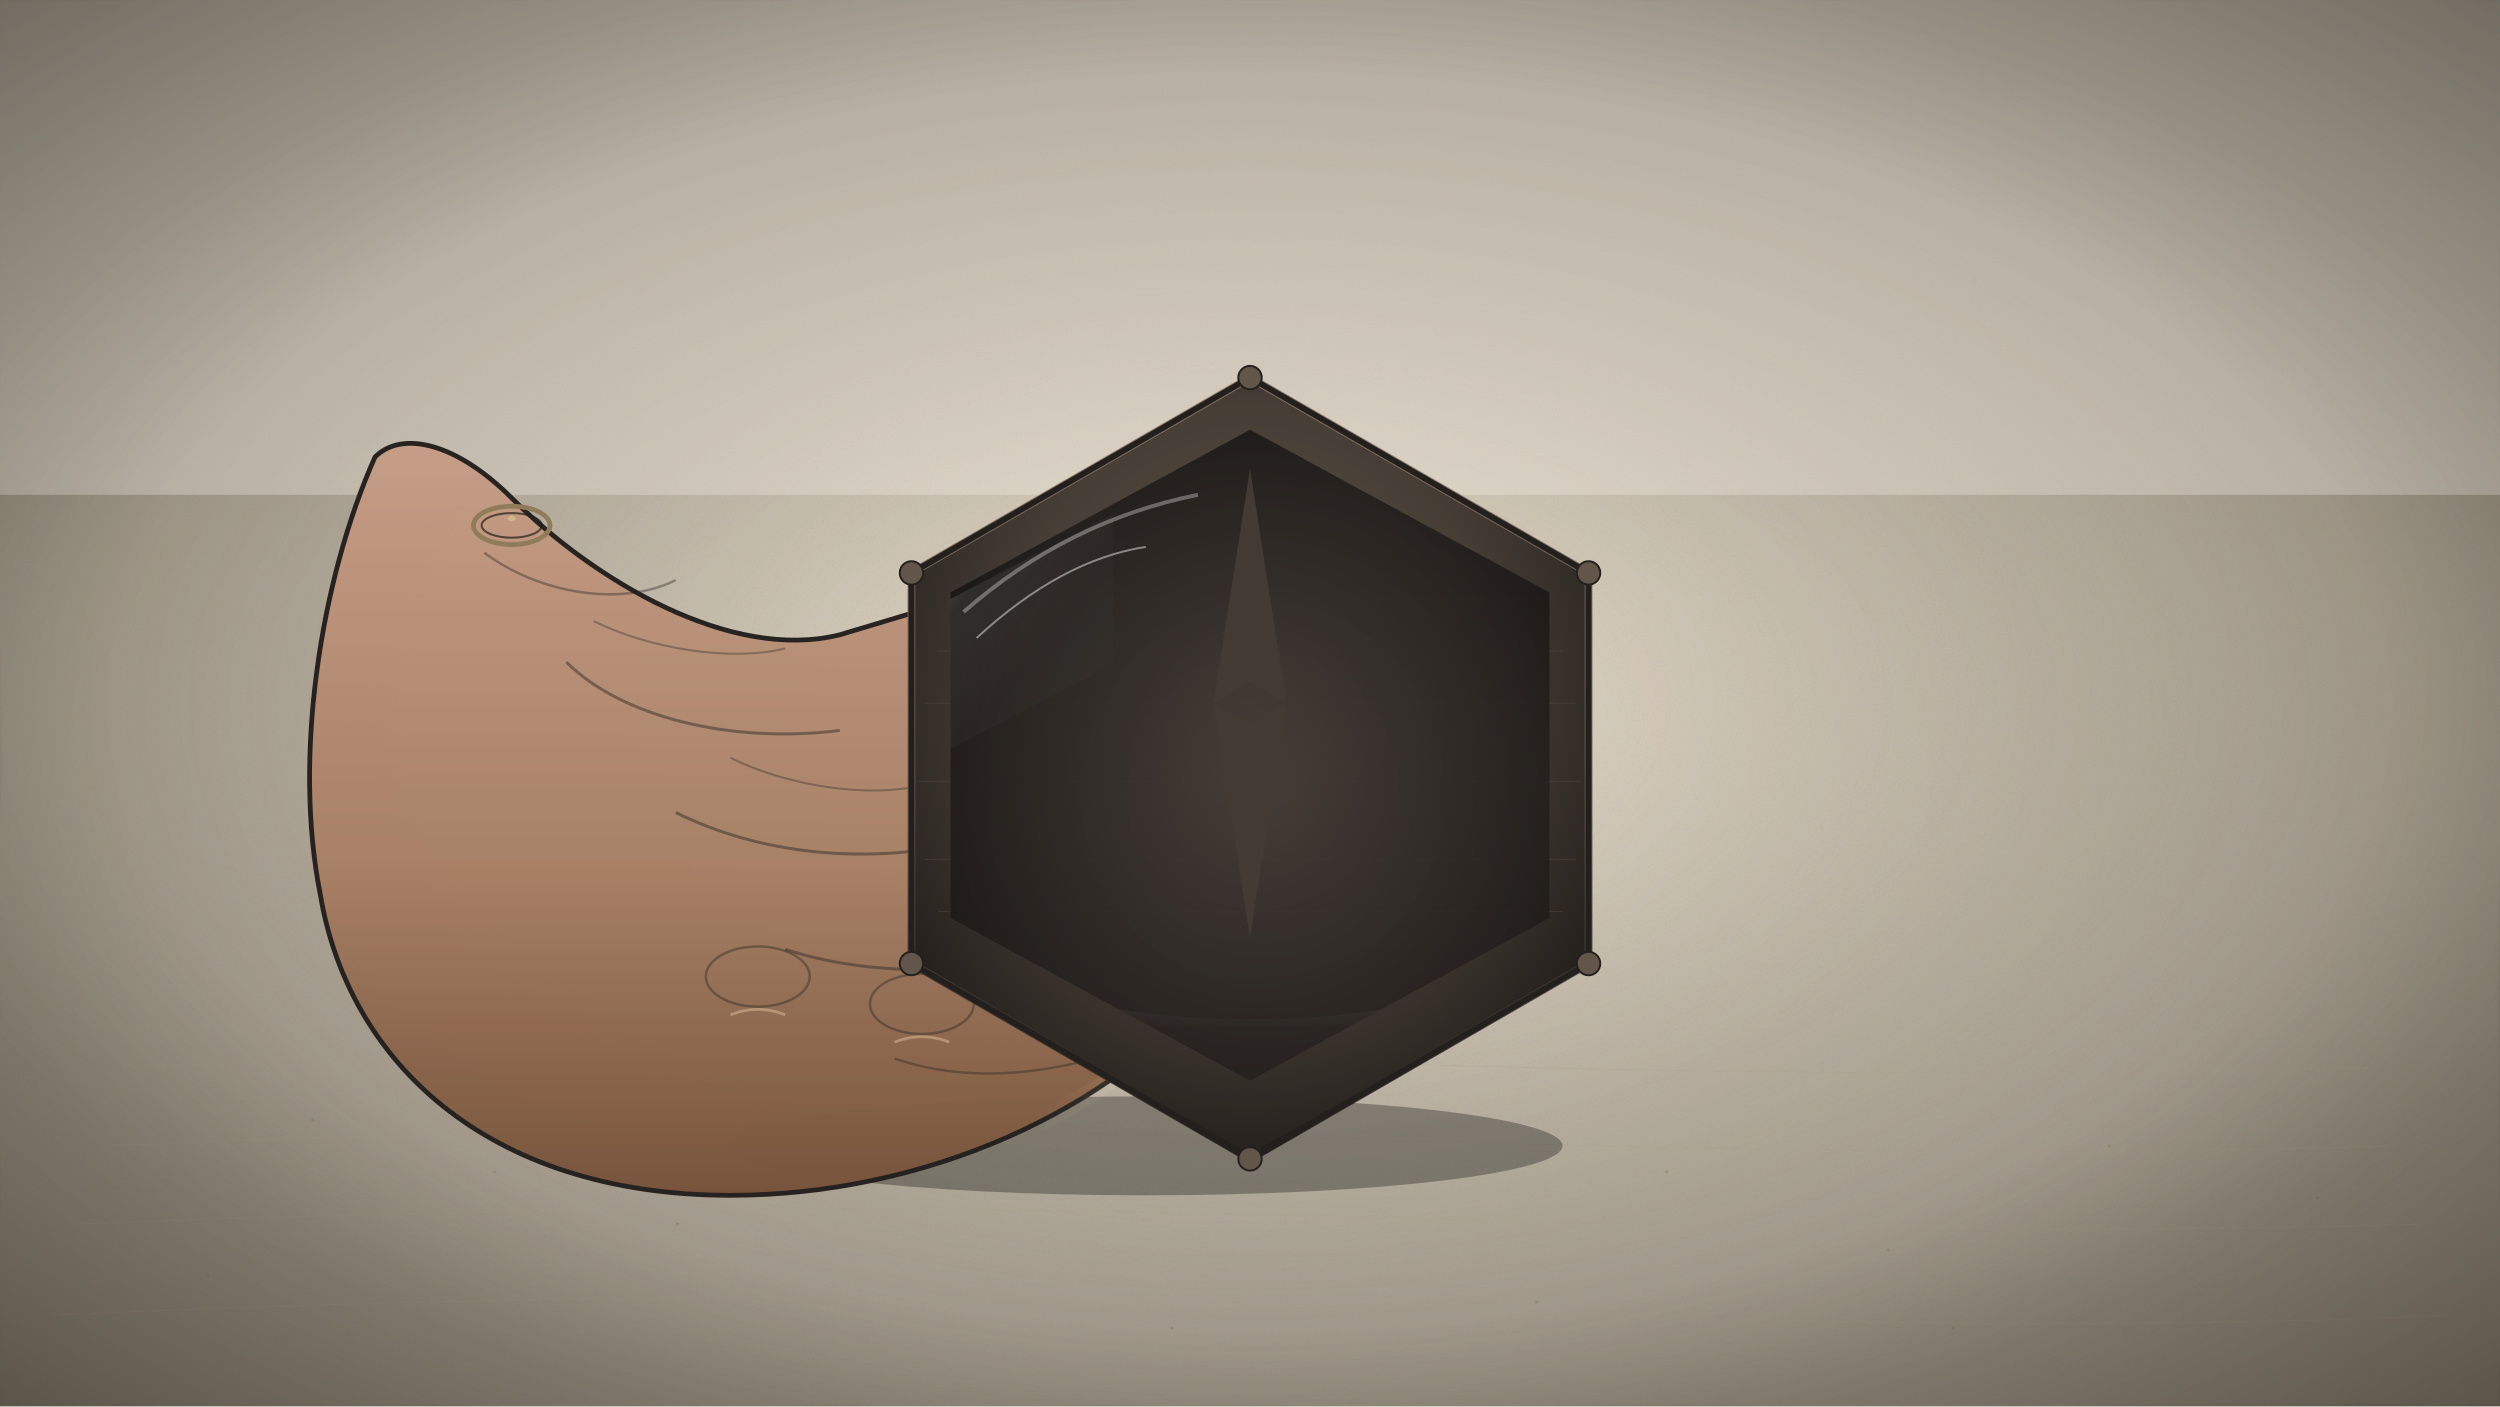
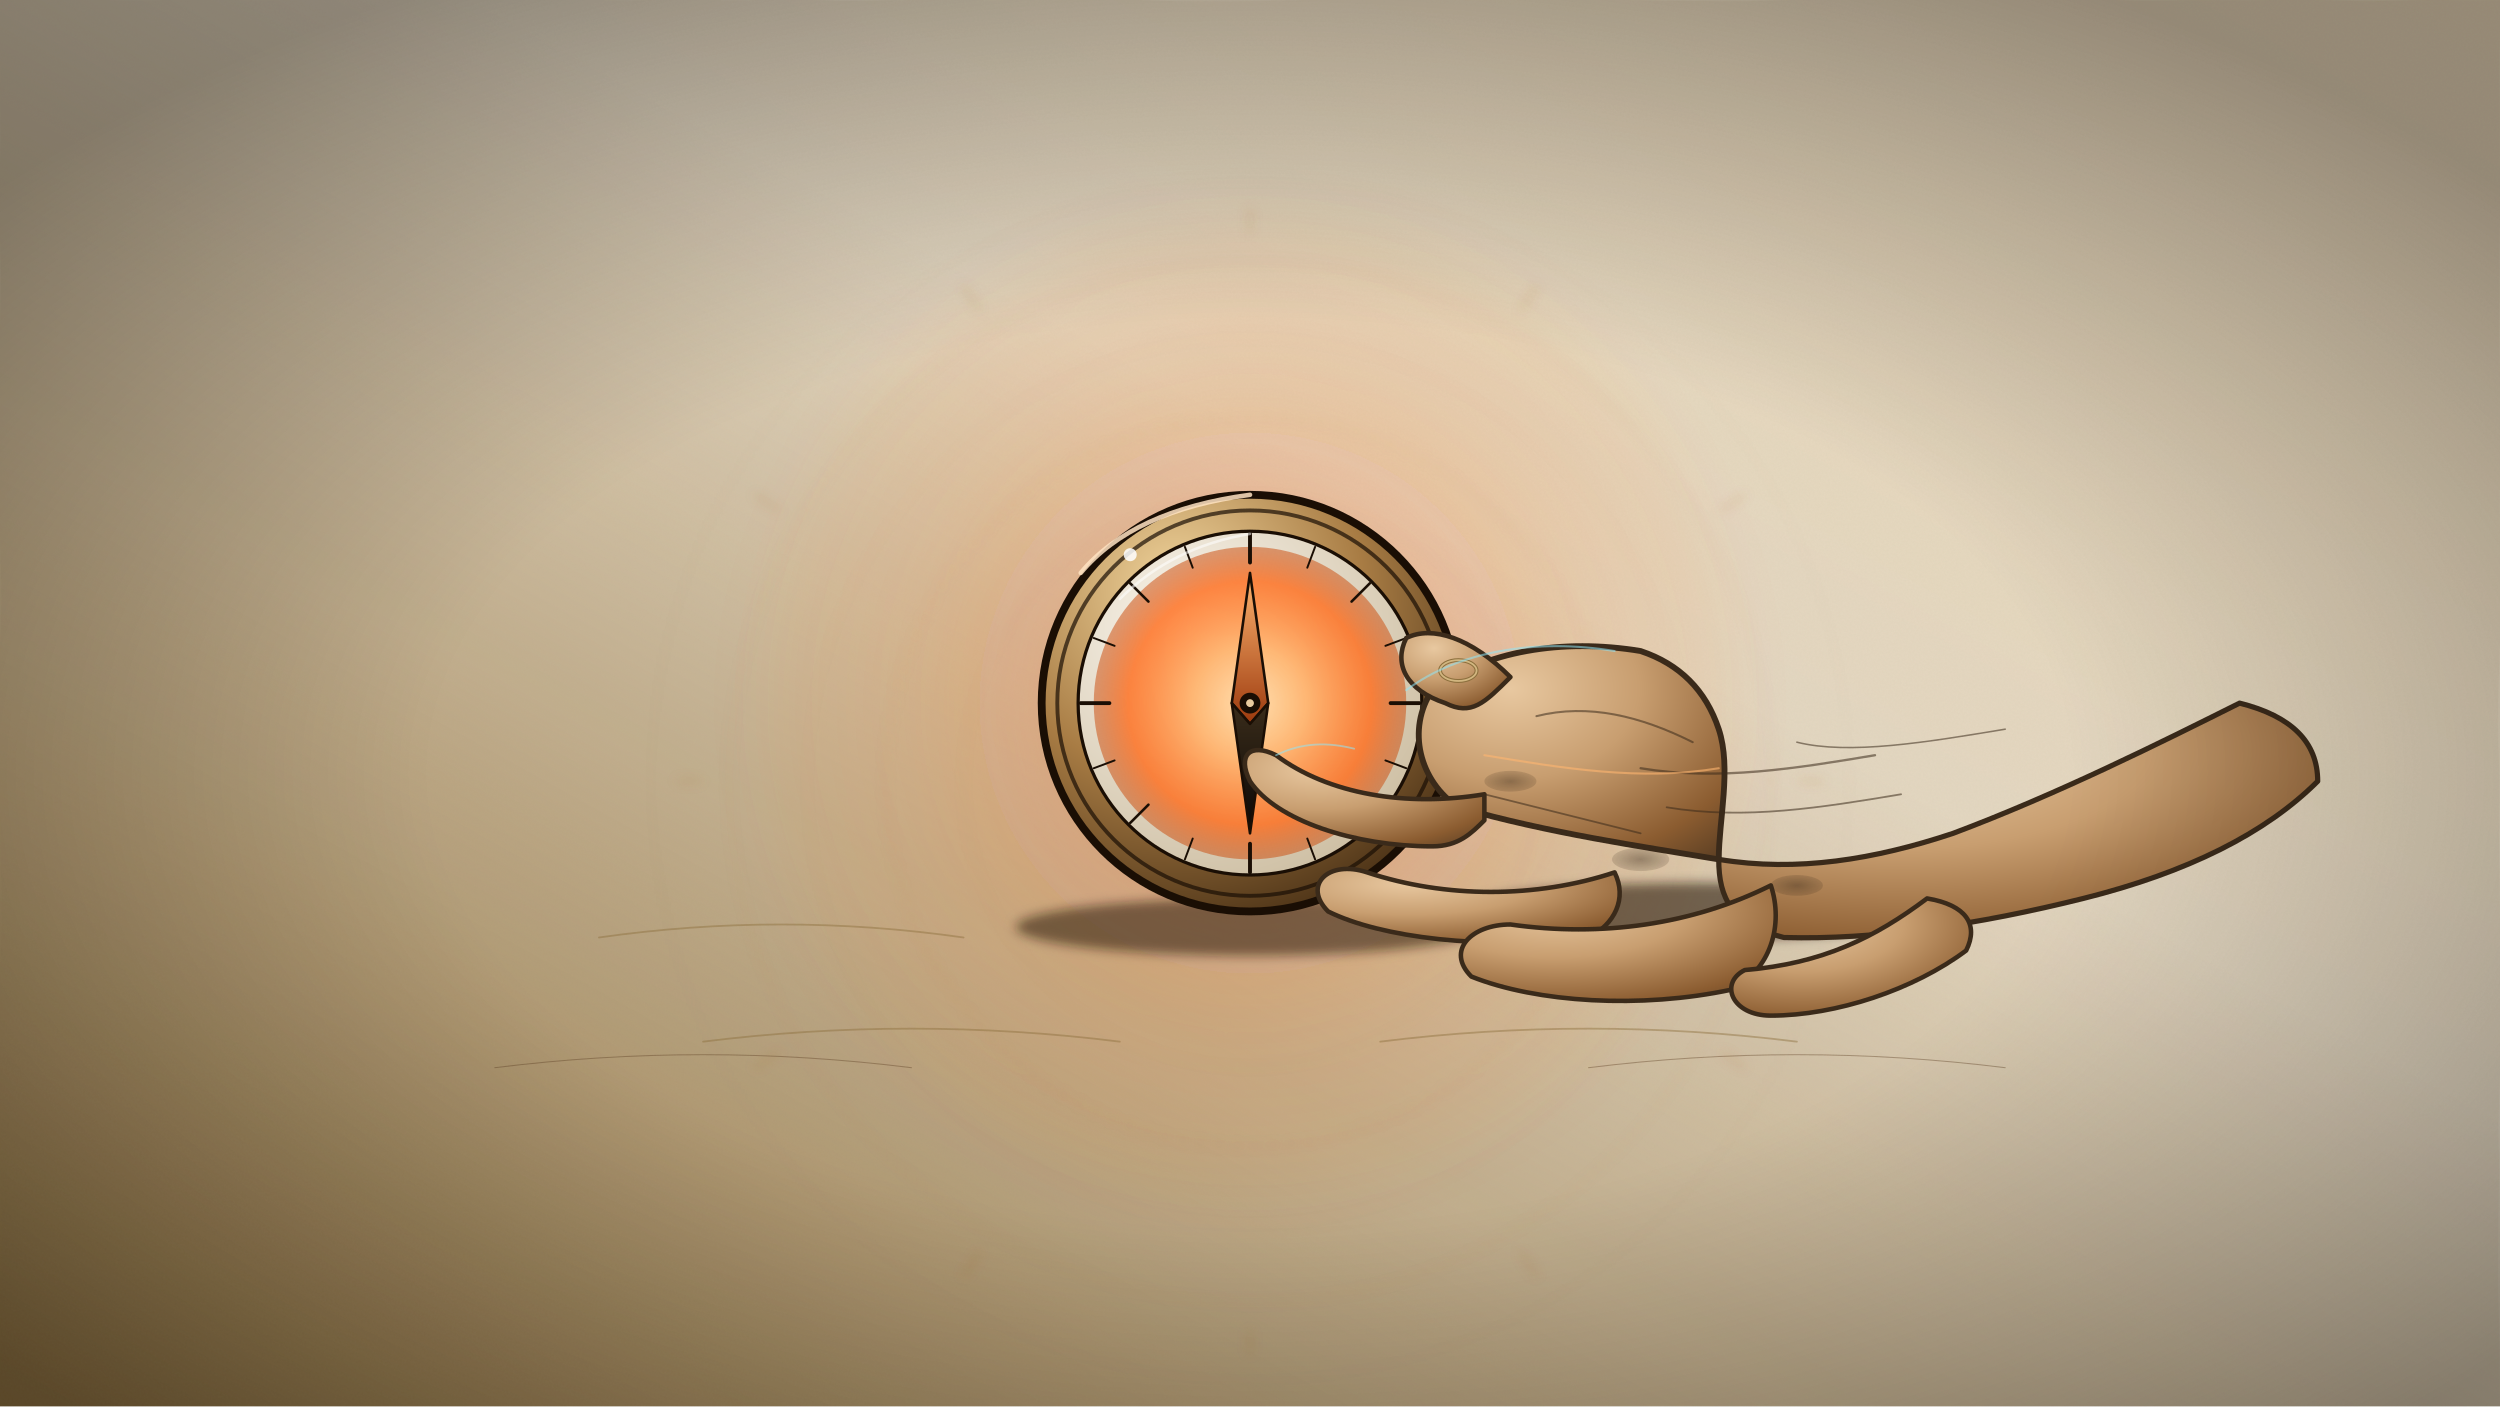
- <svg xmlns="http://www.w3.org/2000/svg" viewBox="0 0 1920 1080" preserveAspectRatio="xMidYMid slice" role="img" aria-label="Scene 08A — Compass lights up (WOW 3) — Cartoon Saloon">
+ <svg xmlns="http://www.w3.org/2000/svg" viewBox="0 0 1920 1080" preserveAspectRatio="xMidYMid slice" role="img" aria-label="Scene 08A — Compass lights up (WOW 3, Disney polish)">
  <defs>
-     <radialGradient id="s08_sandBg" cx="50%" cy="55%" r="72%">
-       <stop offset="0%" stop-color="#F2E8D6" />
-       <stop offset="55%" stop-color="#E8DDC8" />
-       <stop offset="100%" stop-color="#C9BC9F" />
-     </radialGradient>
-     <radialGradient id="s08_sandShadow" cx="50%" cy="50%" r="55%">
-       <stop offset="0%" stop-color="#000" stop-opacity="0" />
-       <stop offset="100%" stop-color="#2A2420" stop-opacity="0.45" />
-     </radialGradient>
-     <linearGradient id="s08_hand" x1="0%" y1="0%" x2="0%" y2="100%">
-       <stop offset="0%" stop-color="#C49880" />
-       <stop offset="55%" stop-color="#A47B5F" />
-       <stop offset="100%" stop-color="#704A30" />
+     <filter id="painterly08a" x="-5%" y="-5%" width="110%" height="110%">
+       <feTurbulence type="fractalNoise" baseFrequency="0.008" numOctaves="2" seed="42" />
+       <feDisplacementMap in="SourceGraphic" scale="6" />
+     </filter>
+     <filter id="sandGrain" x="-5%" y="-5%" width="110%" height="110%">
+       <feTurbulence type="fractalNoise" baseFrequency="0.6" numOctaves="2" seed="3" />
+       <feColorMatrix values="0 0 0 0 0.55  0 0 0 0 0.44  0 0 0 0 0.30  0 0 0 0.4 0" />
+       <feComposite in2="SourceGraphic" operator="in" />
+     </filter>
+     <filter id="contactBlur08a" x="-20%" y="-20%" width="140%" height="140%">
+       <feGaussianBlur stdDeviation="4" />
+     </filter>
+     <filter id="bigGlow" x="-50%" y="-50%" width="200%" height="200%">
+       <feGaussianBlur stdDeviation="20" />
+     </filter>
+     <filter id="softGlow08a" x="-30%" y="-30%" width="160%" height="160%">
+       <feGaussianBlur stdDeviation="8" />
+     </filter>
+     <linearGradient id="sandGrad" x1="100%" y1="0%" x2="0%" y2="100%">
+       <stop offset="0%" stop-color="#F2E0C0" />
+       <stop offset="40%" stop-color="#E8DDC8" />
+       <stop offset="100%" stop-color="#8B6E3C" />
    </linearGradient>
-     <linearGradient id="s08_handRim" x1="100%" y1="0%" x2="0%" y2="0%">
-       <stop offset="0%" stop-color="#F5D0A0" stop-opacity="0.55" />
-       <stop offset="50%" stop-color="#F5D0A0" stop-opacity="0" />
+     <radialGradient id="handSkin" cx="30%" cy="20%" r="120%">
+       <stop offset="0%" stop-color="#E8C8A0" />
+       <stop offset="35%" stop-color="#C89E70" />
+       <stop offset="70%" stop-color="#8B5C30" />
+       <stop offset="100%" stop-color="#3A2A1A" />
+     </radialGradient>
+     <radialGradient id="handShadow" cx="50%" cy="50%" r="80%">
+       <stop offset="0%" stop-color="#3A2A1A" stop-opacity="0.6" />
+       <stop offset="100%" stop-color="#3A2A1A" stop-opacity="0" />
+     </radialGradient>
+     <radialGradient id="brassCase" cx="32%" cy="22%" r="90%">
+       <stop offset="0%" stop-color="#F0D49C" />
+       <stop offset="50%" stop-color="#A87C44" />
+       <stop offset="100%" stop-color="#3F2810" />
+     </radialGradient>
+     <radialGradient id="faceCream" cx="32%" cy="28%" r="90%">
+       <stop offset="0%" stop-color="#FAF5EC" />
+       <stop offset="100%" stop-color="#C8B89A" />
+     </radialGradient>
+     <radialGradient id="orangeCore" cx="50%" cy="50%" r="60%">
+       <stop offset="0%" stop-color="#FFE0B0" stop-opacity="1" />
+       <stop offset="30%" stop-color="#FFB570" stop-opacity="0.95" />
+       <stop offset="65%" stop-color="#FF6B1A" stop-opacity="0.8" />
+       <stop offset="100%" stop-color="#9C3A0E" stop-opacity="0.3" />
+     </radialGradient>
+     <radialGradient id="haloOrange" cx="50%" cy="50%" r="60%">
+       <stop offset="0%" stop-color="#FF6B1A" stop-opacity="0.4" />
+       <stop offset="60%" stop-color="#FF6B1A" stop-opacity="0.1" />
+       <stop offset="100%" stop-color="#FF6B1A" stop-opacity="0" />
+     </radialGradient>
+     <linearGradient id="needleOrange08a" x1="50%" y1="0%" x2="50%" y2="100%">
+       <stop offset="0%" stop-color="#FFB570" />
+       <stop offset="100%" stop-color="#9C3A0E" />
    </linearGradient>
-     <radialGradient id="s08_metalBody" cx="50%" cy="40%" r="65%">
-       <stop offset="0%" stop-color="#5C4F44" />
-       <stop offset="55%" stop-color="#3F362E" />
-       <stop offset="100%" stop-color="#15110E" />
-     </radialGradient>
-     <linearGradient id="s08_metalEdge" x1="0%" y1="0%" x2="0%" y2="100%">
-       <stop offset="0%" stop-color="#8A7560" />
-       <stop offset="55%" stop-color="#5C4F44" />
-       <stop offset="100%" stop-color="#15110E" />
+     <linearGradient id="needleDark08a" x1="50%" y1="0%" x2="50%" y2="100%">
+       <stop offset="0%" stop-color="#3A2C1A" />
+       <stop offset="100%" stop-color="#0A0706" />
    </linearGradient>
-     <radialGradient id="s08_glassOff" cx="50%" cy="50%" r="55%">
-       <stop offset="0%" stop-color="#2C2622" stop-opacity="0.55" />
-       <stop offset="70%" stop-color="#1A1614" stop-opacity="0.85" />
-       <stop offset="100%" stop-color="#0E0B09" stop-opacity="0.95" />
-     </radialGradient>
-     <radialGradient id="s08_orangeCore" cx="50%" cy="50%" r="58%">
-       <stop offset="0%" stop-color="#FFCB8A" />
-       <stop offset="32%" stop-color="#FF9D52" />
-       <stop offset="68%" stop-color="#FF6B1A" />
-       <stop offset="100%" stop-color="#B33B00" stop-opacity="0.95" />
-     </radialGradient>
-     <linearGradient id="s08_glassRefl" x1="0%" y1="0%" x2="100%" y2="100%">
-       <stop offset="0%" stop-color="#FFFFFF" stop-opacity="0.32" />
-       <stop offset="22%" stop-color="#FFFFFF" stop-opacity="0.08" />
-       <stop offset="55%" stop-color="#FFFFFF" stop-opacity="0.02" />
-       <stop offset="100%" stop-color="#FFFFFF" stop-opacity="0" />
-     </linearGradient>
-     <linearGradient id="s08_glassReflArc" x1="0%" y1="100%" x2="0%" y2="0%">
-       <stop offset="0%" stop-color="#FFFFFF" stop-opacity="0" />
-       <stop offset="100%" stop-color="#FFFFFF" stop-opacity="0.2" />
-     </linearGradient>
-     <radialGradient id="s08_innerSpill" cx="50%" cy="50%" r="55%">
-       <stop offset="0%" stop-color="#FFD89C" stop-opacity="0.85" />
-       <stop offset="55%" stop-color="#FF8A3A" stop-opacity="0.42" />
-       <stop offset="100%" stop-color="#FF6B1A" stop-opacity="0" />
-     </radialGradient>
-     <filter id="s08_sandGrain" x="0%" y="0%" width="100%" height="100%">
-       <feTurbulence type="fractalNoise" baseFrequency="0.65" numOctaves="2" seed="3" />
-       <feColorMatrix values="0 0 0 0 0.20  0 0 0 0 0.16  0 0 0 0 0.10  0 0 0 0.12 0" />
-       <feComposite in2="SourceGraphic" operator="in" />
-     </filter>
-     <filter id="s08_painterly" x="-5%" y="-5%" width="110%" height="110%">
-       <feTurbulence type="fractalNoise" baseFrequency="0.008" numOctaves="3" seed="9" />
-       <feDisplacementMap in="SourceGraphic" scale="6" />
-     </filter>
-     <filter id="s08_bloom" x="-50%" y="-50%" width="200%" height="200%">
-       <feGaussianBlur stdDeviation="14" result="b" />
-       <feMerge>
-         <feMergeNode in="b" />
-         <feMergeNode in="SourceGraphic" />
-       </feMerge>
-     </filter>
-     <filter id="s08_bloomStrong" x="-100%" y="-100%" width="300%" height="300%">
-       <feGaussianBlur stdDeviation="32" />
-       <feComponentTransfer>
-         <feFuncA type="linear" slope="1.5" />
-       </feComponentTransfer>
-     </filter>
-     <filter id="s08_tailBlur" x="-50%" y="-50%" width="200%" height="200%">
-       <feGaussianBlur stdDeviation="2.5" />
-     </filter>
-     <clipPath id="s08_glassClip">
-       <polygon points="960,330 1190,455 1190,705 960,830 730,705 730,455" />
-     </clipPath>
-     <path id="s08_needle" d="       M 0,-180 L 28,0 L 0,16 L -28,0 Z       M 0,180 L 28,0 L 0,-16 L -28,0 Z" />
-     <symbol id="s08_ring" overflow="visible">
-       <polygon points="0,-145 125,-72 125,72 0,145 -125,72 -125,-72" fill="none" stroke="#FF6B1A" stroke-width="2" />
-     </symbol>
+     <radialGradient id="vignette08a" cx="50%" cy="55%" r="65%">
+       <stop offset="50%" stop-color="#000" stop-opacity="0" />
+       <stop offset="100%" stop-color="#000" stop-opacity="0.36" />
+     </radialGradient>
  </defs>
-   <rect width="1920" height="1080" fill="url(#s08_sandBg)" />
-   <rect width="1920" height="1080" fill="url(#s08_sandBg)" filter="url(#s08_sandGrain)" opacity="0.6" />
-   <rect width="1920" height="1080" fill="url(#s08_sandShadow)" />
-   <rect width="1920" height="380" fill="#F5EFE6" opacity="0.32" />
-   <g stroke="#A89478" stroke-width="0.6" opacity="0.22">
-     <path d="M 100,820 Q 540,800 1000,815 T 1820,820" fill="none" />
-     <path d="M 80,880 Q 560,860 1040,875 T 1840,880" fill="none" />
-     <path d="M 60,940 Q 580,920 1060,935 T 1860,940" fill="none" />
-     <path d="M 40,1010 Q 600,985 1080,1005 T 1880,1010" fill="none" />
-   </g>
-   <g fill="#7B6244" opacity="0.35">
-     <circle cx="240" cy="860" r="1.2" />
-     <circle cx="380" cy="900" r="1" />
-     <circle cx="520" cy="940" r="1.4" />
-     <circle cx="680" cy="880" r="1.1" />
-     <circle cx="1280" cy="900" r="1.3" />
-     <circle cx="1450" cy="960" r="1" />
-     <circle cx="1620" cy="880" r="1.2" />
-     <circle cx="1780" cy="920" r="1.1" />
-     <circle cx="160" cy="980" r="1" />
-     <circle cx="900" cy="1020" r="1.3" />
-     <circle cx="1180" cy="1000" r="1.2" />
-     <circle cx="1500" cy="1020" r="1.1" />
-   </g>
-   <g class="s08_handGroup">
-     <animateTransform attributeName="transform" type="translate" values="0 -3; 0 0; 0 3; 0 4; 0 3" keyTimes="0;0.05;0.1;0.18;1" dur="8s" fill="freeze" calcMode="spline" keySplines="0.25 0.46 0.45 0.94;0.25 0.46 0.45 0.94;0.42 0 0.58 1;0.42 0 0.58 1" />
-     <ellipse cx="880" cy="880" rx="320" ry="38" fill="#000" opacity="0.32" />
-     <g transform="translate(960 540) scale(1.05)" opacity="0.97">
-       <path d="         M -640,-180         C -680,-90 -700,40 -680,140         C -660,260 -560,360 -380,360         C -240,360 -100,300 -20,200         L 60,80         C 80,40 70,-40 40,-80         C 10,-120 -40,-130 -100,-110         L -300,-50         C -380,-30 -480,-90 -540,-150         C -580,-190 -620,-200 -640,-180 Z       " fill="url(#s08_hand)" stroke="#1A1614" stroke-width="3.5" stroke-linejoin="round" stroke-linecap="round" />
-       <path d="M -640,-180 C -680,-90 -700,40 -680,140 C -660,260 -560,360 -380,360" fill="none" stroke="#1A1614" stroke-width="2.5" stroke-linecap="round" opacity="0.55" />
-       <path d="M -380,360 C -240,360 -100,300 -20,200 L 60,80 C 80,40 70,-40 40,-80" fill="none" stroke="url(#s08_handRim)" stroke-width="14" opacity="0.65" />
-       <path d="M -500,-30 C -460,10 -380,30 -300,20" fill="none" stroke="#1A1614" stroke-width="2.2" opacity="0.45" />
-       <path d="M -420,80 C -360,110 -280,120 -200,100" fill="none" stroke="#1A1614" stroke-width="2.2" opacity="0.45" />
-       <path d="M -340,180 C -280,200 -200,200 -120,180" fill="none" stroke="#1A1614" stroke-width="2.2" opacity="0.42" />
-       <path d="M -560,-110 C -520,-80 -460,-70 -420,-90" fill="none" stroke="#1A1614" stroke-width="1.8" opacity="0.38" />
-       <path d="M -260,260 C -200,280 -140,270 -80,250" fill="none" stroke="#1A1614" stroke-width="1.8" opacity="0.38" />
-       <path d="M -480,-60 C -440,-40 -380,-30 -340,-40" fill="none" stroke="#1A1614" stroke-width="1.5" opacity="0.35" />
-       <path d="M -380,40 C -340,60 -280,70 -240,60" fill="none" stroke="#1A1614" stroke-width="1.5" opacity="0.35" />
-       <path d="M -180,200 C -160,220 -120,225 -100,215" fill="none" stroke="#1A1614" stroke-width="1.8" opacity="0.45" />
-       <path d="M -100,140 C -80,160 -40,165 -20,155" fill="none" stroke="#1A1614" stroke-width="1.8" opacity="0.45" />
-       <path d="M -40,80 C -20,100 20,105 40,95" fill="none" stroke="#1A1614" stroke-width="1.8" opacity="0.45" />
-       <ellipse cx="-360" cy="200" rx="38" ry="22" fill="none" stroke="#1A1614" stroke-width="1.8" opacity="0.4" />
-       <ellipse cx="-240" cy="220" rx="38" ry="22" fill="none" stroke="#1A1614" stroke-width="1.8" opacity="0.4" />
-       <ellipse cx="-140" cy="200" rx="34" ry="20" fill="none" stroke="#1A1614" stroke-width="1.5" opacity="0.35" />
-       <ellipse cx="-540" cy="-130" rx="28" ry="14" fill="none" stroke="#8A7550" stroke-width="3.5" />
-       <ellipse cx="-540" cy="-130" rx="22" ry="9" fill="none" stroke="#15100B" stroke-width="1.5" opacity="0.7" />
-       <ellipse cx="-540" cy="-135" rx="3" ry="2" fill="#D4B888" opacity="0.85" />
-       <path d="M -380,228 Q -360,220 -340,228" fill="none" stroke="#E0BC95" stroke-width="2" opacity="0.5" />
-       <path d="M -260,248 Q -240,240 -220,248" fill="none" stroke="#E0BC95" stroke-width="2" opacity="0.5" />
-     </g>
-   </g>
-   <polygon points="960,290 1220,440 1220,740 960,890 700,740 700,440" fill="url(#s08_metalBody)" stroke="#0A0806" stroke-width="2" />
-   <polygon points="960,290 1220,440 1220,740 960,890 700,740 700,440" fill="none" stroke="url(#s08_metalEdge)" stroke-width="6" stroke-linejoin="round" opacity="0.9" />
-   <polygon points="960,290 1220,440 1220,740 960,890 700,740 700,440" fill="none" stroke="#1A1614" stroke-width="4.5" stroke-linejoin="round" />
-   <g stroke="#5C4F44" stroke-width="0.5" opacity="0.45">
-     <line x1="730" y1="460" x2="1190" y2="460" />
-     <line x1="720" y1="500" x2="1200" y2="500" />
-     <line x1="710" y1="540" x2="1210" y2="540" />
-     <line x1="705" y1="600" x2="1215" y2="600" />
-     <line x1="710" y1="660" x2="1210" y2="660" />
-     <line x1="720" y1="700" x2="1200" y2="700" />
-   </g>
-   <g fill="#5C4F44" stroke="#1A1614" stroke-width="1.5">
-     <circle cx="960" cy="290" r="9" />
-     <circle cx="1220" cy="440" r="9" />
-     <circle cx="1220" cy="740" r="9" />
-     <circle cx="960" cy="890" r="9" />
-     <circle cx="700" cy="740" r="9" />
-     <circle cx="700" cy="440" r="9" />
-   </g>
-   <g clip-path="url(#s08_glassClip)">
-     <rect x="700" y="320" width="540" height="580" fill="url(#s08_glassOff)">
-       <animate attributeName="opacity" values="1;1;0.95;0.55;0.2;0.06;0;0" keyTimes="0;0.18;0.25;0.32;0.4;0.5;0.6;1" dur="8s" fill="freeze" />
-     </rect>
-     <rect x="700" y="320" width="540" height="580" fill="url(#s08_orangeCore)" opacity="0">
-       <animate attributeName="opacity" values="0;0;0.05;0.18;0.45;0.78;0.95;1" keyTimes="0;0.2;0.25;0.32;0.42;0.55;0.75;1" dur="8s" fill="freeze" calcMode="spline" keySplines="0.42 0 0.58 1;0.42 0 0.58 1;0.25 0.46 0.45 0.94;0.42 0 0.58 1;0.42 0 0.58 1;0.42 0 0.58 1;0.42 0 0.58 1" />
-     </rect>
-     <circle cx="960" cy="540" r="220" fill="url(#s08_innerSpill)" opacity="0" filter="url(#s08_bloom)">
-       <animate attributeName="opacity" values="0;0;0.18;0.45;0.7;0.65;0.78;0.7;0.75" keyTimes="0;0.2;0.32;0.45;0.6;0.72;0.82;0.92;1" dur="8s" fill="freeze" />
-       <animate attributeName="r" values="180;180;200;220;230;225;235;228;232" keyTimes="0;0.2;0.32;0.45;0.6;0.72;0.82;0.92;1" dur="8s" fill="freeze" />
-     </circle>
-     <polygon points="730,460 855,395 855,510 730,575" fill="url(#s08_glassRefl)" />
-     <path d="M 740,470 Q 820,400 920,380" fill="none" stroke="#FFFFFF" stroke-width="3" opacity="0.32" />
-     <path d="M 750,490 Q 815,430 880,420" fill="none" stroke="#FFFFFF" stroke-width="1.5" opacity="0.45" />
-     <path d="M 760,760 Q 960,820 1160,760" fill="none" stroke="url(#s08_glassReflArc)" stroke-width="14" opacity="0.4" />
-     <g transform="translate(960 540)">
-       <use href="#s08_needle" fill="#3A322B" opacity="1">
-         <animate attributeName="opacity" values="1;1;0.85;0.4;0.1;0;0" keyTimes="0;0.3;0.36;0.42;0.5;0.6;1" dur="8s" fill="freeze" />
-       </use>
-       <g>
-         <animateTransform attributeName="transform" type="scale" values="1 1;1 1;1.06 0.94;1 1;1.04 0.96;1 1;1.02 0.98;1 1" keyTimes="0;0.35;0.4;0.45;0.5;0.55;0.62;1" dur="8s" fill="freeze" calcMode="spline" keySplines="0.42 0 0.58 1;0.25 0.46 0.45 0.94;0.42 0 0.58 1;0.25 0.46 0.45 0.94;0.42 0 0.58 1;0.25 0.46 0.45 0.94;0.42 0 0.58 1" />
-         <use href="#s08_needle" fill="#FF6B1A" opacity="0" filter="url(#s08_bloom)">
-           <animate attributeName="opacity" values="0;0;0.35;0.78;1;1;1" keyTimes="0;0.3;0.38;0.46;0.55;0.75;1" dur="8s" fill="freeze" />
-         </use>
-         <circle r="9" fill="#3A322B" stroke="#FF6B1A" stroke-width="2" opacity="0">
-           <animate attributeName="opacity" values="0;0;0.4;0.9;1;1" keyTimes="0;0.35;0.45;0.55;0.65;1" dur="8s" fill="freeze" />
-         </circle>
-       </g>
-     </g>
-     <g transform="translate(960 540)" filter="url(#s08_bloom)">
-       <g opacity="0">
-         <animate attributeName="opacity" values="0;0;0;0;0.35;0.78;1;1" keyTimes="0;0.5;0.55;0.58;0.62;0.68;0.78;1" dur="8s" fill="freeze" />
-         <polygon points="0,-258 -16,-228 16,-228" fill="#FF6B1A" />
-         <polygon points="0,-220 -8,-205 8,-205" fill="#FFCB8A" />
-       </g>
-       <g opacity="0">
-         <animate attributeName="opacity" values="0;0;0;0;0.35;0.78;1;1" keyTimes="0;0.55;0.60;0.63;0.67;0.73;0.83;1" dur="8s" fill="freeze" />
-         <polygon points="228,0 198,-16 198,16" fill="#FF6B1A" />
-         <polygon points="200,0 186,-8 186,8" fill="#FFCB8A" />
-       </g>
-       <g opacity="0">
-         <animate attributeName="opacity" values="0;0;0;0;0.35;0.78;1;1" keyTimes="0;0.60;0.65;0.68;0.72;0.78;0.88;1" dur="8s" fill="freeze" />
-         <polygon points="0,258 -16,228 16,228" fill="#FF6B1A" />
-         <polygon points="0,220 -8,205 8,205" fill="#FFCB8A" />
-       </g>
-       <g opacity="0">
-         <animate attributeName="opacity" values="0;0;0;0;0.35;0.78;1;1" keyTimes="0;0.65;0.70;0.73;0.77;0.83;0.93;1" dur="8s" fill="freeze" />
-         <polygon points="-228,0 -198,-16 -198,16" fill="#FF6B1A" />
-         <polygon points="-200,0 -186,-8 -186,8" fill="#FFCB8A" />
-       </g>
-       <g fill="#FF6B1A" opacity="0">
-         <animate attributeName="opacity" values="0;0;0;0;0.3;0.6;0.8" keyTimes="0;0.7;0.78;0.82;0.88;0.95;1" dur="8s" fill="freeze" />
-         <circle cx="160" cy="-160" r="3.5" />
-         <circle cx="-160" cy="-160" r="3.5" />
-         <circle cx="160" cy="160" r="3.5" />
-         <circle cx="-160" cy="160" r="3.5" />
-       </g>
-     </g>
-     <g transform="translate(960 540)">
-       <use href="#s08_ring" opacity="0">
-         <animateTransform attributeName="transform" type="scale" values="0.6;0.6;0.6;1.0;1.4;1.7" keyTimes="0;0.72;0.78;0.85;0.93;1" dur="8s" fill="freeze" calcMode="spline" keySplines="0.42 0 0.58 1;0.42 0 0.58 1;0 0 0.2 1;0 0 0.2 1;0 0 0.2 1" />
-         <animate attributeName="opacity" values="0;0;0;0.8;0.4;0" keyTimes="0;0.72;0.78;0.85;0.93;1" dur="8s" fill="freeze" />
-       </use>
-       <use href="#s08_ring" opacity="0">
-         <animateTransform attributeName="transform" type="scale" values="0.6;0.6;0.6;0.6;1.0;1.4;1.7" keyTimes="0;0.78;0.82;0.84;0.91;0.99;1" dur="8s" fill="freeze" calcMode="spline" keySplines="0.42 0 0.58 1;0.42 0 0.58 1;0.42 0 0.58 1;0 0 0.2 1;0 0 0.2 1;0 0 0.2 1" />
-         <animate attributeName="opacity" values="0;0;0;0;0.7;0.3;0" keyTimes="0;0.78;0.82;0.84;0.91;0.99;1" dur="8s" fill="freeze" />
-       </use>
-       <use href="#s08_ring" opacity="0">
-         <animateTransform attributeName="transform" type="scale" values="0.6;0.6;0.6;0.6;0.6;1.0;1.3" keyTimes="0;0.84;0.86;0.88;0.9;0.97;1" dur="8s" fill="freeze" calcMode="spline" keySplines="0.42 0 0.58 1;0.42 0 0.58 1;0.42 0 0.58 1;0.42 0 0.58 1;0 0 0.2 1;0 0 0.2 1" />
-         <animate attributeName="opacity" values="0;0;0;0;0;0.6;0.25" keyTimes="0;0.84;0.86;0.88;0.9;0.97;1" dur="8s" fill="freeze" />
-       </use>
-     </g>
-     <g fill="#FFD89C" filter="url(#s08_bloom)">
-       <g>
-         <ellipse cx="940" cy="610" rx="2" ry="14" opacity="0" filter="url(#s08_tailBlur)">
-           <animate attributeName="cy" values="610;610;540;460;380" keyTimes="0;0.4;0.6;0.8;1" dur="8s" fill="freeze" />
-           <animate attributeName="opacity" values="0;0;0.7;0.45;0" keyTimes="0;0.4;0.6;0.8;1" dur="8s" fill="freeze" />
-         </ellipse>
-         <circle cx="940" cy="610" r="3" opacity="0">
-           <animate attributeName="cy" values="610;610;540;460;380" keyTimes="0;0.4;0.6;0.8;1" dur="8s" fill="freeze" />
-           <animate attributeName="opacity" values="0;0;0.95;0.6;0" keyTimes="0;0.4;0.55;0.8;1" dur="8s" fill="freeze" />
-         </circle>
-       </g>
-       <g>
-         <ellipse cx="985" cy="600" rx="1.5" ry="12" opacity="0" filter="url(#s08_tailBlur)">
-           <animate attributeName="cy" values="600;600;600;530;420;360" keyTimes="0;0.5;0.6;0.75;0.95;1" dur="8s" fill="freeze" />
-           <animate attributeName="opacity" values="0;0;0;0.6;0.3;0" keyTimes="0;0.5;0.6;0.75;0.92;1" dur="8s" fill="freeze" />
-         </ellipse>
-         <circle cx="985" cy="600" r="2.4" opacity="0">
-           <animate attributeName="cy" values="600;600;600;530;420;360" keyTimes="0;0.5;0.6;0.75;0.95;1" dur="8s" fill="freeze" />
-           <animate attributeName="opacity" values="0;0;0;0.85;0.45;0" keyTimes="0;0.5;0.6;0.75;0.92;1" dur="8s" fill="freeze" />
-         </circle>
-       </g>
-       <g>
-         <ellipse cx="912" cy="620" rx="1.8" ry="13" opacity="0" filter="url(#s08_tailBlur)">
-           <animate attributeName="cy" values="620;620;620;620;540;440" keyTimes="0;0.6;0.7;0.75;0.9;1" dur="8s" fill="freeze" />
-           <animate attributeName="opacity" values="0;0;0;0;0.6;0.25" keyTimes="0;0.6;0.7;0.75;0.9;1" dur="8s" fill="freeze" />
-         </ellipse>
-         <circle cx="912" cy="620" r="2.8" opacity="0">
-           <animate attributeName="cy" values="620;620;620;620;540;440" keyTimes="0;0.6;0.7;0.75;0.9;1" dur="8s" fill="freeze" />
-           <animate attributeName="opacity" values="0;0;0;0;0.85;0.4" keyTimes="0;0.6;0.7;0.75;0.9;1" dur="8s" fill="freeze" />
-         </circle>
-       </g>
-       <g>
-         <ellipse cx="1010" cy="610" rx="1.6" ry="11" opacity="0" filter="url(#s08_tailBlur)">
-           <animate attributeName="cy" values="610;610;610;530;430" keyTimes="0;0.62;0.72;0.88;1" dur="8s" fill="freeze" />
-           <animate attributeName="opacity" values="0;0;0;0.55;0.2" keyTimes="0;0.62;0.72;0.88;1" dur="8s" fill="freeze" />
-         </ellipse>
-         <circle cx="1010" cy="610" r="2.2" opacity="0">
-           <animate attributeName="cy" values="610;610;610;530;430" keyTimes="0;0.62;0.72;0.88;1" dur="8s" fill="freeze" />
-           <animate attributeName="opacity" values="0;0;0;0.8;0.3" keyTimes="0;0.62;0.72;0.88;1" dur="8s" fill="freeze" />
-         </circle>
-       </g>
-     </g>
-     <circle cx="960" cy="540" r="60" fill="#FFE0B0" opacity="0" filter="url(#s08_bloomStrong)">
-       <animate attributeName="opacity" values="0;0;0;0.18;0.4;0.55;0.5;0.55" keyTimes="0;0.5;0.65;0.75;0.85;0.92;0.97;1" dur="8s" fill="freeze" />
-       <animate attributeName="r" values="40;40;60;90;130;160;145;160" keyTimes="0;0.5;0.65;0.75;0.85;0.92;0.97;1" dur="8s" fill="freeze" />
-     </circle>
-   </g>
-   <polygon points="960,330 1190,455 1190,705 960,830 730,705 730,455" fill="none" stroke="#FF6B1A" stroke-width="0" stroke-linejoin="round">
-     <animate attributeName="stroke-width" values="0;0;2;4.5;5.5;5;5.5" keyTimes="0;0.2;0.28;0.4;0.55;0.85;1" dur="8s" fill="freeze" />
-     <animate attributeName="opacity" values="0;0;0.5;0.9;1;0.92;0.96" keyTimes="0;0.2;0.28;0.4;0.55;0.85;1" dur="8s" fill="freeze" />
-   </polygon>
-   <rect width="1920" height="1080" fill="#FFFFFF" opacity="0.04" filter="url(#s08_painterly)" pointer-events="none" />
-   <radialGradient id="s08_vig" cx="50%" cy="50%" r="78%">
-     <stop offset="58%" stop-color="#000" stop-opacity="0" />
-     <stop offset="100%" stop-color="#000" stop-opacity="0.42" />
-   </radialGradient>
-   <rect width="1920" height="1080" fill="url(#s08_vig)" pointer-events="none" />
+   <rect width="1920" height="1080" fill="url(#sandGrad)" />
+   <rect width="1920" height="1080" fill="#8B6E3C" opacity="0.06" filter="url(#painterly08a)" />
+   <rect width="1920" height="1080" fill="#8B6E3C" opacity="0.18" filter="url(#sandGrain)" />
+   <g transform="translate(960 600)" opacity="0.32" filter="url(#contactBlur08a)">
+     <circle r="460" fill="none" stroke="#9C3A0E" stroke-width="1.1" stroke-dasharray="1,9" />
+     <circle r="400" fill="none" stroke="#9C3A0E" stroke-width="1.3" stroke-dasharray="3,7" />
+     <circle r="340" fill="none" stroke="#9C3A0E" stroke-width="1" stroke-dasharray="1,5" />
+     <circle r="280" fill="none" stroke="#9C3A0E" stroke-width="1.5" stroke-dasharray="4,10" />
+     <circle r="220" fill="none" stroke="#9C3A0E" stroke-width="1" stroke-dasharray="2,6" />
+     <g stroke="#9C3A0E" stroke-width="1.4" stroke-linecap="round">
+       <line x1="0" y1="-440" x2="0" y2="-422" />
+       <line x1="220" y1="-380" x2="208" y2="-362" />
+       <line x1="380" y1="-220" x2="362" y2="-208" />
+       <line x1="440" y1="0" x2="422" y2="0" />
+       <line x1="380" y1="220" x2="362" y2="208" />
+       <line x1="220" y1="380" x2="208" y2="362" />
+       <line x1="0" y1="440" x2="0" y2="422" />
+       <line x1="-220" y1="380" x2="-208" y2="362" />
+       <line x1="-380" y1="220" x2="-362" y2="208" />
+       <line x1="-440" y1="0" x2="-422" y2="0" />
+       <line x1="-380" y1="-220" x2="-362" y2="-208" />
+       <line x1="-220" y1="-380" x2="-208" y2="-362" />
+     </g>
+     <animateTransform attributeName="transform" type="rotate" values="0 0 0;360 0 0" dur="100s" repeatCount="indefinite" additive="sum" />
+   </g>
+   <circle cx="960" cy="540" r="380" fill="url(#haloOrange)" filter="url(#bigGlow)">
+     <animate attributeName="r" values="280;420;280" dur="4.6s" repeatCount="indefinite" calcMode="spline" keyTimes="0;0.5;1" keySplines="0.42 0 0.58 1;0.42 0 0.58 1" />
+     <animate attributeName="opacity" values="0.6;1;0.6" dur="4.6s" repeatCount="indefinite" calcMode="spline" keyTimes="0;0.5;1" keySplines="0.42 0 0.58 1;0.42 0 0.58 1" />
+   </circle>
+   <g stroke="#8B6E3C" stroke-width="1.4" stroke-linecap="round" fill="none" opacity="0.45">
+     <path d="M 460 720 Q 600 700 740 720" />
+     <path d="M 1180 720 Q 1320 700 1460 720" />
+     <path d="M 540 800 Q 700 780 860 800" />
+     <path d="M 1060 800 Q 1220 780 1380 800" />
+   </g>
+   <g stroke="#5C3E22" stroke-width="0.8" stroke-linecap="round" fill="none" opacity="0.4">
+     <path d="M 380 820 Q 540 800 700 820" />
+     <path d="M 1220 820 Q 1380 800 1540 820" />
+   </g>
+   <g transform="translate(960 540)">
+     <ellipse cx="0" cy="172" rx="180" ry="22" fill="#1A0E04" opacity="0.5" filter="url(#contactBlur08a)" />
+     <circle r="160" fill="url(#brassCase)" stroke="#1A0E04" stroke-width="6" />
+     <circle r="148" fill="none" stroke="#1A0E04" stroke-width="3" opacity="0.7" />
+     <circle r="132" fill="url(#faceCream)" stroke="#1A0E04" stroke-width="2.5" />
+     <circle r="120" fill="url(#orangeCore)">
+       <animate attributeName="opacity" values="0.7;1;0.7" dur="3s" repeatCount="indefinite" calcMode="spline" keyTimes="0;0.5;1" keySplines="0.42 0 0.58 1;0.42 0 0.58 1" />
+     </circle>
+     <path d="M -130 -100 Q -90 -148 0 -160" fill="none" stroke="#FFE3C2" stroke-width="3.5" stroke-linecap="round" opacity="0.85" />
+     <circle cx="-92" cy="-114" r="5" fill="#FFF" opacity="0.85" />
+     <g stroke="#1A0E04" stroke-linecap="round">
+       <line x1="0" y1="-130" x2="0" y2="-108" stroke-width="3" />
+       <line x1="130" y1="0" x2="108" y2="0" stroke-width="3" />
+       <line x1="0" y1="130" x2="0" y2="108" stroke-width="3" />
+       <line x1="-130" y1="0" x2="-108" y2="0" stroke-width="3" />
+       <line x1="92" y1="-92" x2="78" y2="-78" stroke-width="2" />
+       <line x1="92" y1="92" x2="78" y2="78" stroke-width="2" />
+       <line x1="-92" y1="92" x2="-78" y2="78" stroke-width="2" />
+       <line x1="-92" y1="-92" x2="-78" y2="-78" stroke-width="2" />
+       <line x1="50" y1="-120" x2="44" y2="-104" stroke-width="1.5" />
+       <line x1="120" y1="-50" x2="104" y2="-44" stroke-width="1.5" />
+       <line x1="120" y1="50" x2="104" y2="44" stroke-width="1.5" />
+       <line x1="50" y1="120" x2="44" y2="104" stroke-width="1.5" />
+       <line x1="-50" y1="120" x2="-44" y2="104" stroke-width="1.5" />
+       <line x1="-120" y1="50" x2="-104" y2="44" stroke-width="1.5" />
+       <line x1="-120" y1="-50" x2="-104" y2="-44" stroke-width="1.5" />
+       <line x1="-50" y1="-120" x2="-44" y2="-104" stroke-width="1.5" />
+     </g>
+     <g>
+       <path d="M 0 -100 L 14 0 L 0 16 L -14 0 Z" fill="url(#needleOrange08a)" stroke="#1A0E04" stroke-width="2" stroke-linejoin="round" />
+       <path d="M 0 16 L 14 0 L 0 100 L -14 0 Z" fill="url(#needleDark08a)" stroke="#1A0E04" stroke-width="2" stroke-linejoin="round" />
+       <animateTransform attributeName="transform" type="rotate" values="-6;3;-2;5;-6" dur="3.6s" repeatCount="indefinite" calcMode="spline" keyTimes="0;0.25;0.5;0.75;1" keySplines="0.42 0 0.58 1;0.42 0 0.58 1;0.42 0 0.58 1;0.42 0 0.58 1" />
+     </g>
+     <circle r="8" fill="#1A0E04" />
+     <circle r="3" fill="#FFE0B0" opacity="0.9" />
+     <path d="M -100 -80 Q -60 -120 0 -130" fill="none" stroke="#FFFFFF" stroke-width="2" stroke-linecap="round" opacity="0.55" />
+     <circle r="160" fill="none" stroke="#FF6B1A" stroke-width="2" opacity="0">
+       <animate attributeName="r" values="160;280;160" dur="3s" repeatCount="indefinite" calcMode="spline" keyTimes="0;0.5;1" keySplines="0.25 0.1 0.25 1;0.42 0 0.58 1" />
+       <animate attributeName="opacity" values="0;0.7;0" dur="3s" repeatCount="indefinite" calcMode="spline" keyTimes="0;0.3;1" keySplines="0.25 0.1 0.25 1;0.42 0 0.58 1" />
+     </circle>
+     <circle r="160" fill="none" stroke="#FF6B1A" stroke-width="1.5" opacity="0">
+       <animate attributeName="r" values="160;320;160" dur="3s" begin="0.5s" repeatCount="indefinite" calcMode="spline" keyTimes="0;0.5;1" keySplines="0.25 0.1 0.25 1;0.42 0 0.58 1" />
+       <animate attributeName="opacity" values="0;0.55;0" dur="3s" begin="0.5s" repeatCount="indefinite" calcMode="spline" keyTimes="0;0.3;1" keySplines="0.25 0.1 0.25 1;0.42 0 0.58 1" />
+     </circle>
+   </g>
+   <g fill="#FFB570">
+     <circle cx="840" cy="540" r="2.5" opacity="0">
+       <animate attributeName="cy" values="540;540;320" dur="3s" begin="0s" repeatCount="indefinite" keyTimes="0;0.1;1" calcMode="spline" keySplines="0.42 0 0.58 1;0.25 0.1 0.25 1" />
+       <animate attributeName="opacity" values="0;1;0" dur="3s" begin="0s" repeatCount="indefinite" keyTimes="0;0.1;1" />
+       <animate attributeName="r" values="1;3;1.5" dur="3s" begin="0s" repeatCount="indefinite" keyTimes="0;0.1;1" />
+     </circle>
+     <circle cx="1080" cy="540" r="2.5" opacity="0">
+       <animate attributeName="cy" values="540;540;300" dur="3.2s" begin="0.3s" repeatCount="indefinite" keyTimes="0;0.1;1" calcMode="spline" keySplines="0.42 0 0.58 1;0.25 0.1 0.25 1" />
+       <animate attributeName="opacity" values="0;1;0" dur="3.2s" begin="0.3s" repeatCount="indefinite" keyTimes="0;0.1;1" />
+     </circle>
+     <circle cx="920" cy="560" r="2" opacity="0">
+       <animate attributeName="cy" values="560;560;340" dur="2.8s" begin="0.6s" repeatCount="indefinite" keyTimes="0;0.1;1" calcMode="spline" keySplines="0.42 0 0.58 1;0.25 0.1 0.25 1" />
+       <animate attributeName="opacity" values="0;1;0" dur="2.8s" begin="0.6s" repeatCount="indefinite" keyTimes="0;0.1;1" />
+     </circle>
+     <circle cx="1000" cy="560" r="2" opacity="0">
+       <animate attributeName="cy" values="560;560;320" dur="3.4s" begin="0.9s" repeatCount="indefinite" keyTimes="0;0.1;1" calcMode="spline" keySplines="0.42 0 0.58 1;0.25 0.1 0.25 1" />
+       <animate attributeName="opacity" values="0;1;0" dur="3.4s" begin="0.9s" repeatCount="indefinite" keyTimes="0;0.1;1" />
+     </circle>
+     <circle cx="880" cy="560" r="2.2" opacity="0">
+       <animate attributeName="cy" values="560;560;310" dur="3s" begin="1.2s" repeatCount="indefinite" keyTimes="0;0.1;1" calcMode="spline" keySplines="0.42 0 0.58 1;0.25 0.1 0.25 1" />
+       <animate attributeName="opacity" values="0;1;0" dur="3s" begin="1.2s" repeatCount="indefinite" keyTimes="0;0.1;1" />
+     </circle>
+     <circle cx="1040" cy="560" r="2.4" opacity="0">
+       <animate attributeName="cy" values="560;560;290" dur="3.2s" begin="1.5s" repeatCount="indefinite" keyTimes="0;0.1;1" calcMode="spline" keySplines="0.42 0 0.58 1;0.25 0.1 0.25 1" />
+       <animate attributeName="opacity" values="0;1;0" dur="3.2s" begin="1.5s" repeatCount="indefinite" keyTimes="0;0.1;1" />
+     </circle>
+   </g>
+   <g transform="translate(1340 580)">
+     <ellipse cx="-40" cy="120" rx="180" ry="22" fill="#1A0E04" opacity="0.55" filter="url(#contactBlur08a)" />
+     <path d="M 380 -40 C 320 -10 240 30 160 60              C 100 80 40 90 -20 80 C -20 110 -10 130 30 140              C 100 142 180 130 260 110 C 340 90 400 60 440 20              C 440 -10 420 -30 380 -40 Z" fill="url(#handSkin)" stroke="#3A2A1A" stroke-width="4" stroke-linejoin="round" />
+     <path d="M -20 80 C -80 70 -150 60 -220 40              C -250 20 -260 -20 -240 -50              C -200 -80 -140 -90 -80 -80              C -50 -70 -30 -50 -20 -20 C -10 10 -20 50 -20 80 Z" fill="url(#handSkin)" stroke="#3A2A1A" stroke-width="4.5" stroke-linejoin="round" />
+     <path d="M -180 -60 C -210 -90 -240 -100 -260 -90              C -270 -70 -260 -50 -230 -40 C -210 -30 -200 -40 -180 -60 Z" fill="url(#handSkin)" stroke="#3A2A1A" stroke-width="3.5" stroke-linejoin="round" />
+     <ellipse cx="-220" cy="-65" rx="14" ry="8" fill="none" stroke="#8B6E3C" stroke-width="3" />
+     <ellipse cx="-220" cy="-65" rx="14" ry="8" fill="none" stroke="#F0D49C" stroke-width="1.4" opacity="0.7" />
+     <path d="M -200 30 C -260 40 -320 30 -360 0              C -380 -10 -390 0 -380 20 C -360 50 -300 70 -240 70              C -220 70 -210 60 -200 50 Z" fill="url(#handSkin)" stroke="#3A2A1A" stroke-width="3.5" stroke-linejoin="round" />
+     <path d="M -100 90 C -160 110 -230 110 -290 90              C -320 80 -340 100 -320 120 C -280 140 -200 150 -120 140              C -100 130 -90 110 -100 90 Z" fill="url(#handSkin)" stroke="#3A2A1A" stroke-width="3.5" stroke-linejoin="round" />
+     <path d="M 20 100 C -40 130 -110 140 -180 130              C -210 130 -230 150 -210 170 C -160 190 -80 195 -10 180              C 20 165 30 130 20 100 Z" fill="url(#handSkin)" stroke="#3A2A1A" stroke-width="3.5" stroke-linejoin="round" />
+     <path d="M 140 110 C 100 140 60 160 0 165              C -20 175 -10 200 20 200 C 70 200 130 180 170 150              C 180 130 170 115 140 110 Z" fill="url(#handSkin)" stroke="#3A2A1A" stroke-width="3.5" stroke-linejoin="round" />
+     <g stroke="#3A2A1A" stroke-linecap="round" fill="none" opacity="0.55">
+       <path d="M 100 0 C 40 10 -20 20 -80 10" stroke-width="1.8" />
+       <path d="M 120 30 C 60 40 0 50 -60 40" stroke-width="1.4" />
+       <path d="M 200 -20 C 140 -10 80 0 40 -10" stroke-width="1.2" />
+       <path d="M -80 60 C -120 50 -160 40 -200 30" stroke-width="1.4" />
+       <path d="M -40 -10 C -80 -30 -120 -40 -160 -30" stroke-width="1.6" />
+     </g>
+     <g fill="url(#handShadow)" opacity="0.7">
+       <ellipse cx="-180" cy="20" rx="20" ry="8" />
+       <ellipse cx="-80" cy="80" rx="22" ry="9" />
+       <ellipse cx="40" cy="100" rx="20" ry="8" />
+     </g>
+     <path d="M -260 -50 C -220 -80 -160 -90 -100 -80" fill="none" stroke="#8FE4F4" stroke-width="1.6" stroke-linecap="round" opacity="0.55" />
+     <path d="M -360 0 C -340 -10 -320 -10 -300 -5" fill="none" stroke="#8FE4F4" stroke-width="1.4" stroke-linecap="round" opacity="0.55" />
+     <path d="M -200 0 C -140 10 -80 20 -20 10" fill="none" stroke="#FFB570" stroke-width="1.6" stroke-linecap="round" opacity="0.6" />
+     <animateTransform attributeName="transform" type="translate" values="0 0; -3 0; 0 0" dur="4.6s" repeatCount="indefinite" calcMode="spline" keyTimes="0;0.5;1" keySplines="0.42 0 0.58 1;0.42 0 0.58 1" />
+   </g>
+   <rect width="1920" height="1080" fill="url(#vignette08a)" pointer-events="none" />
</svg>
